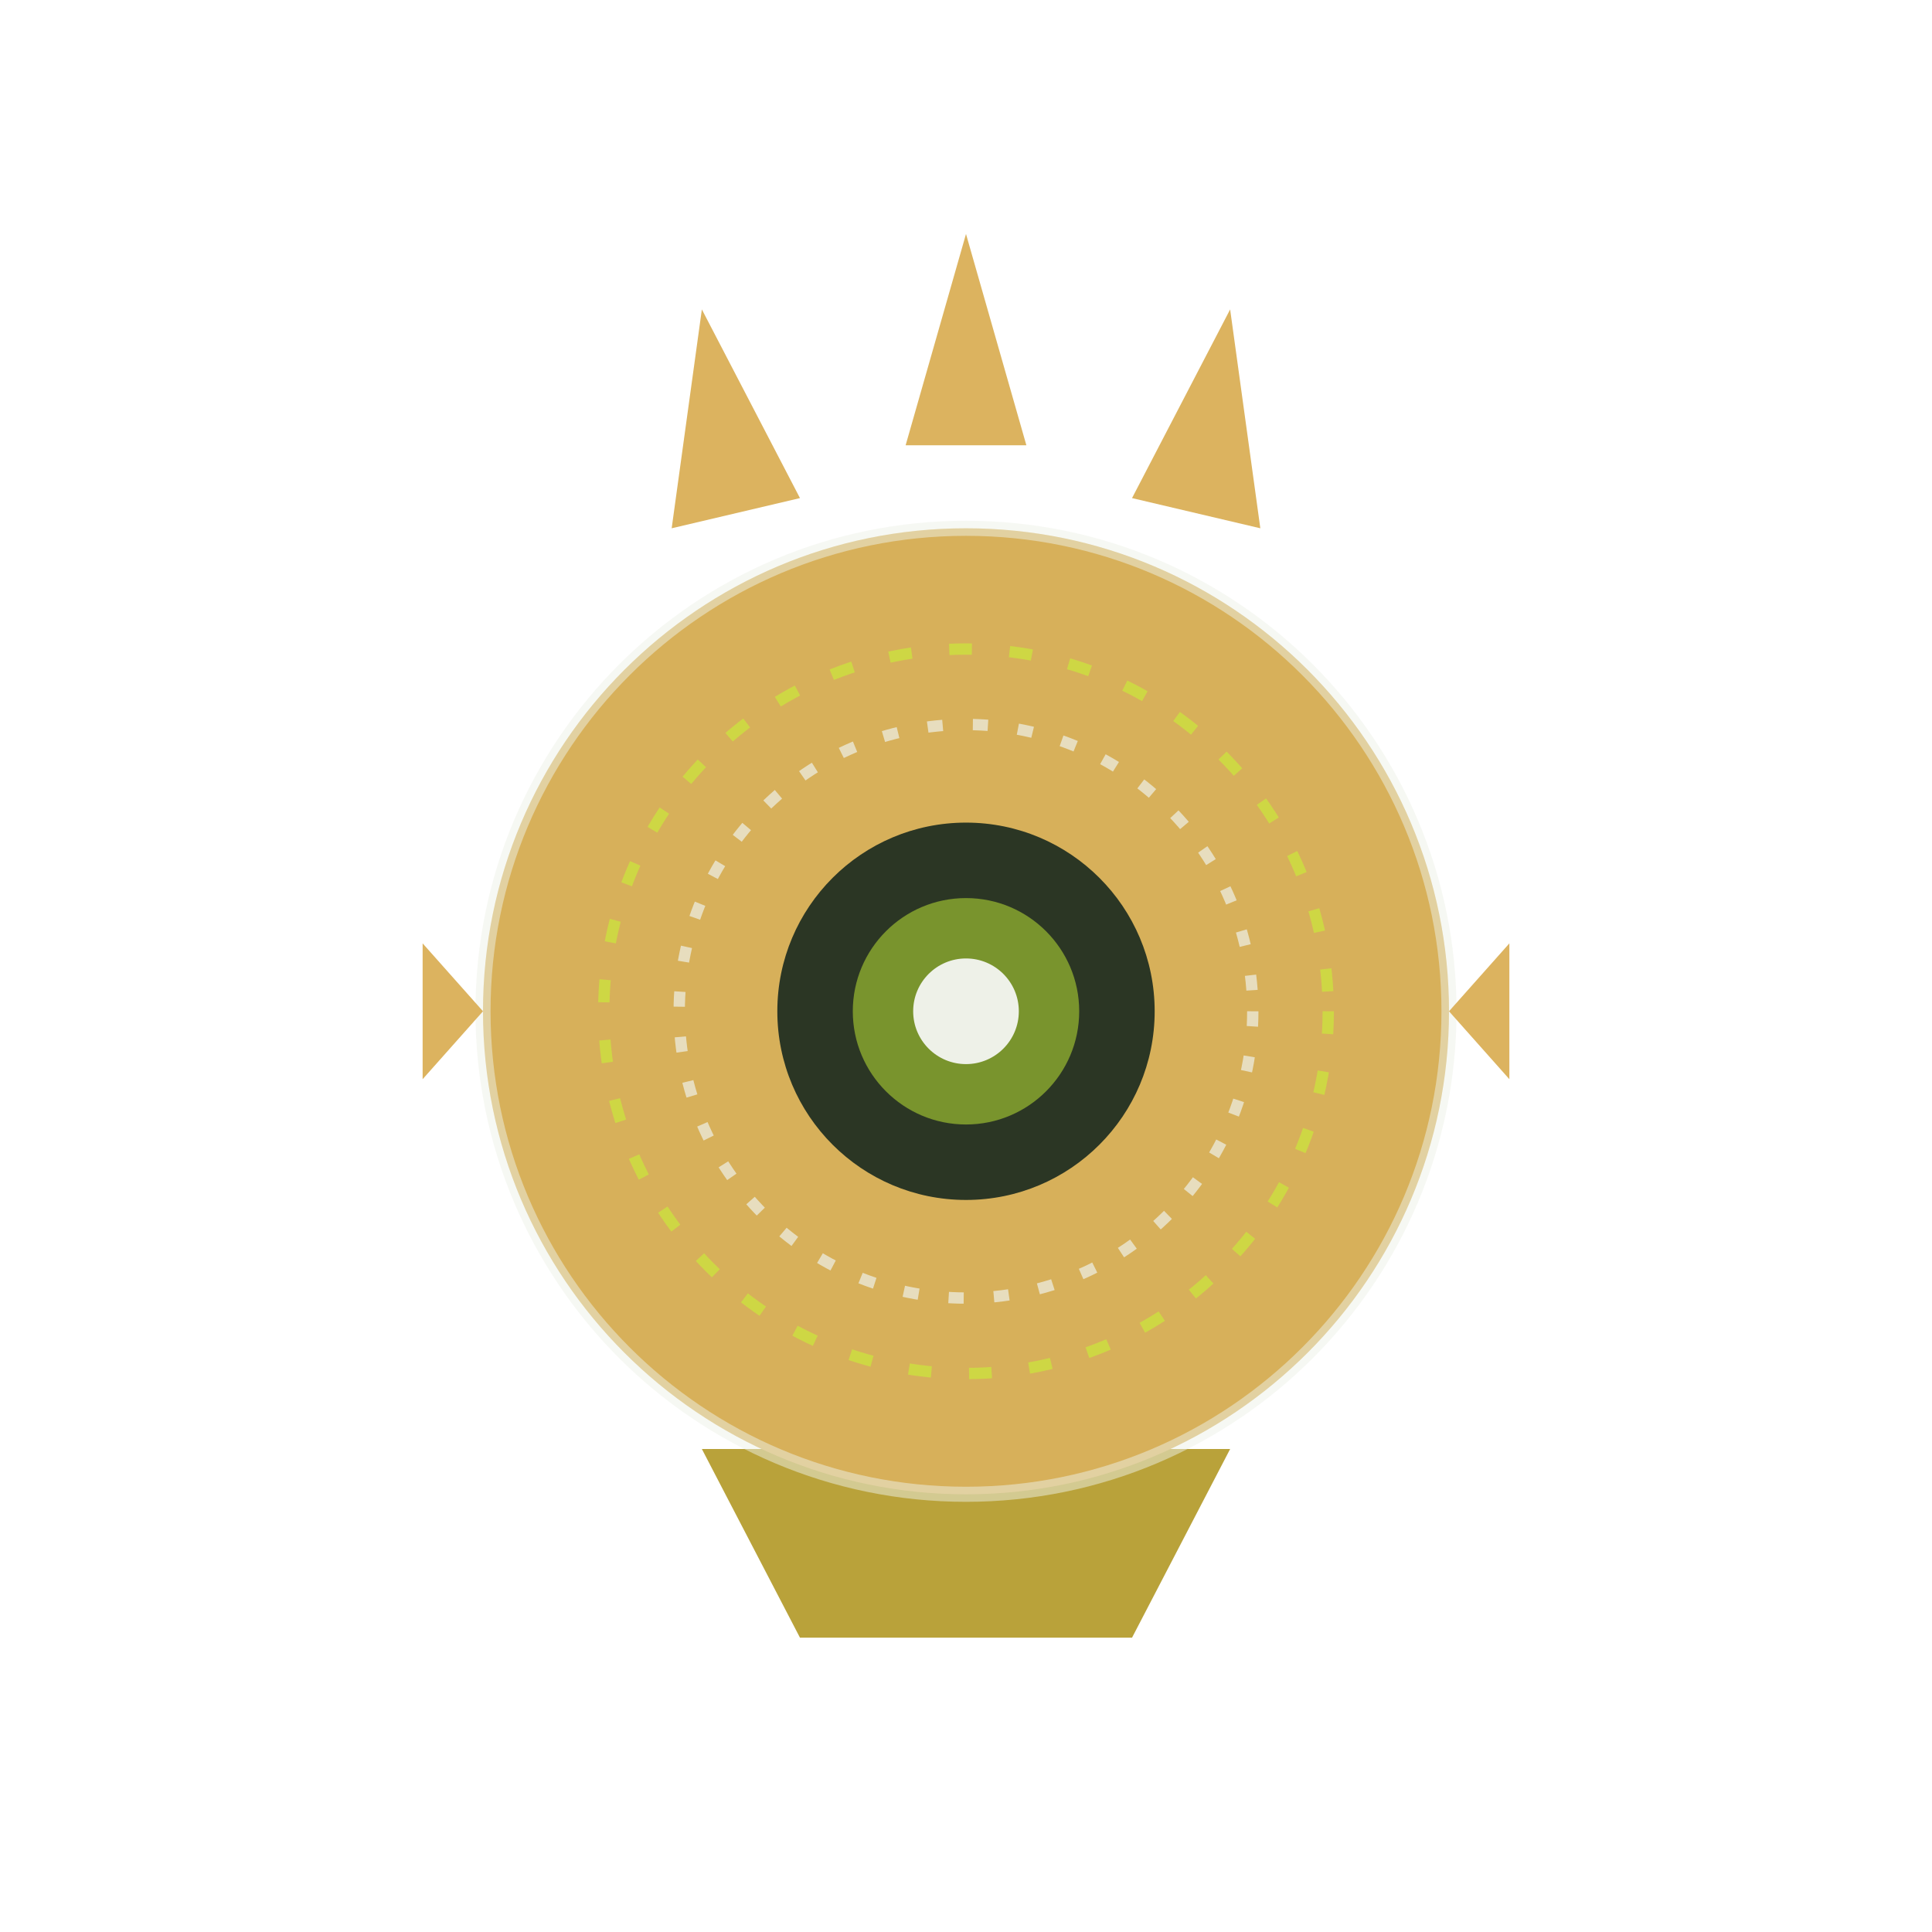
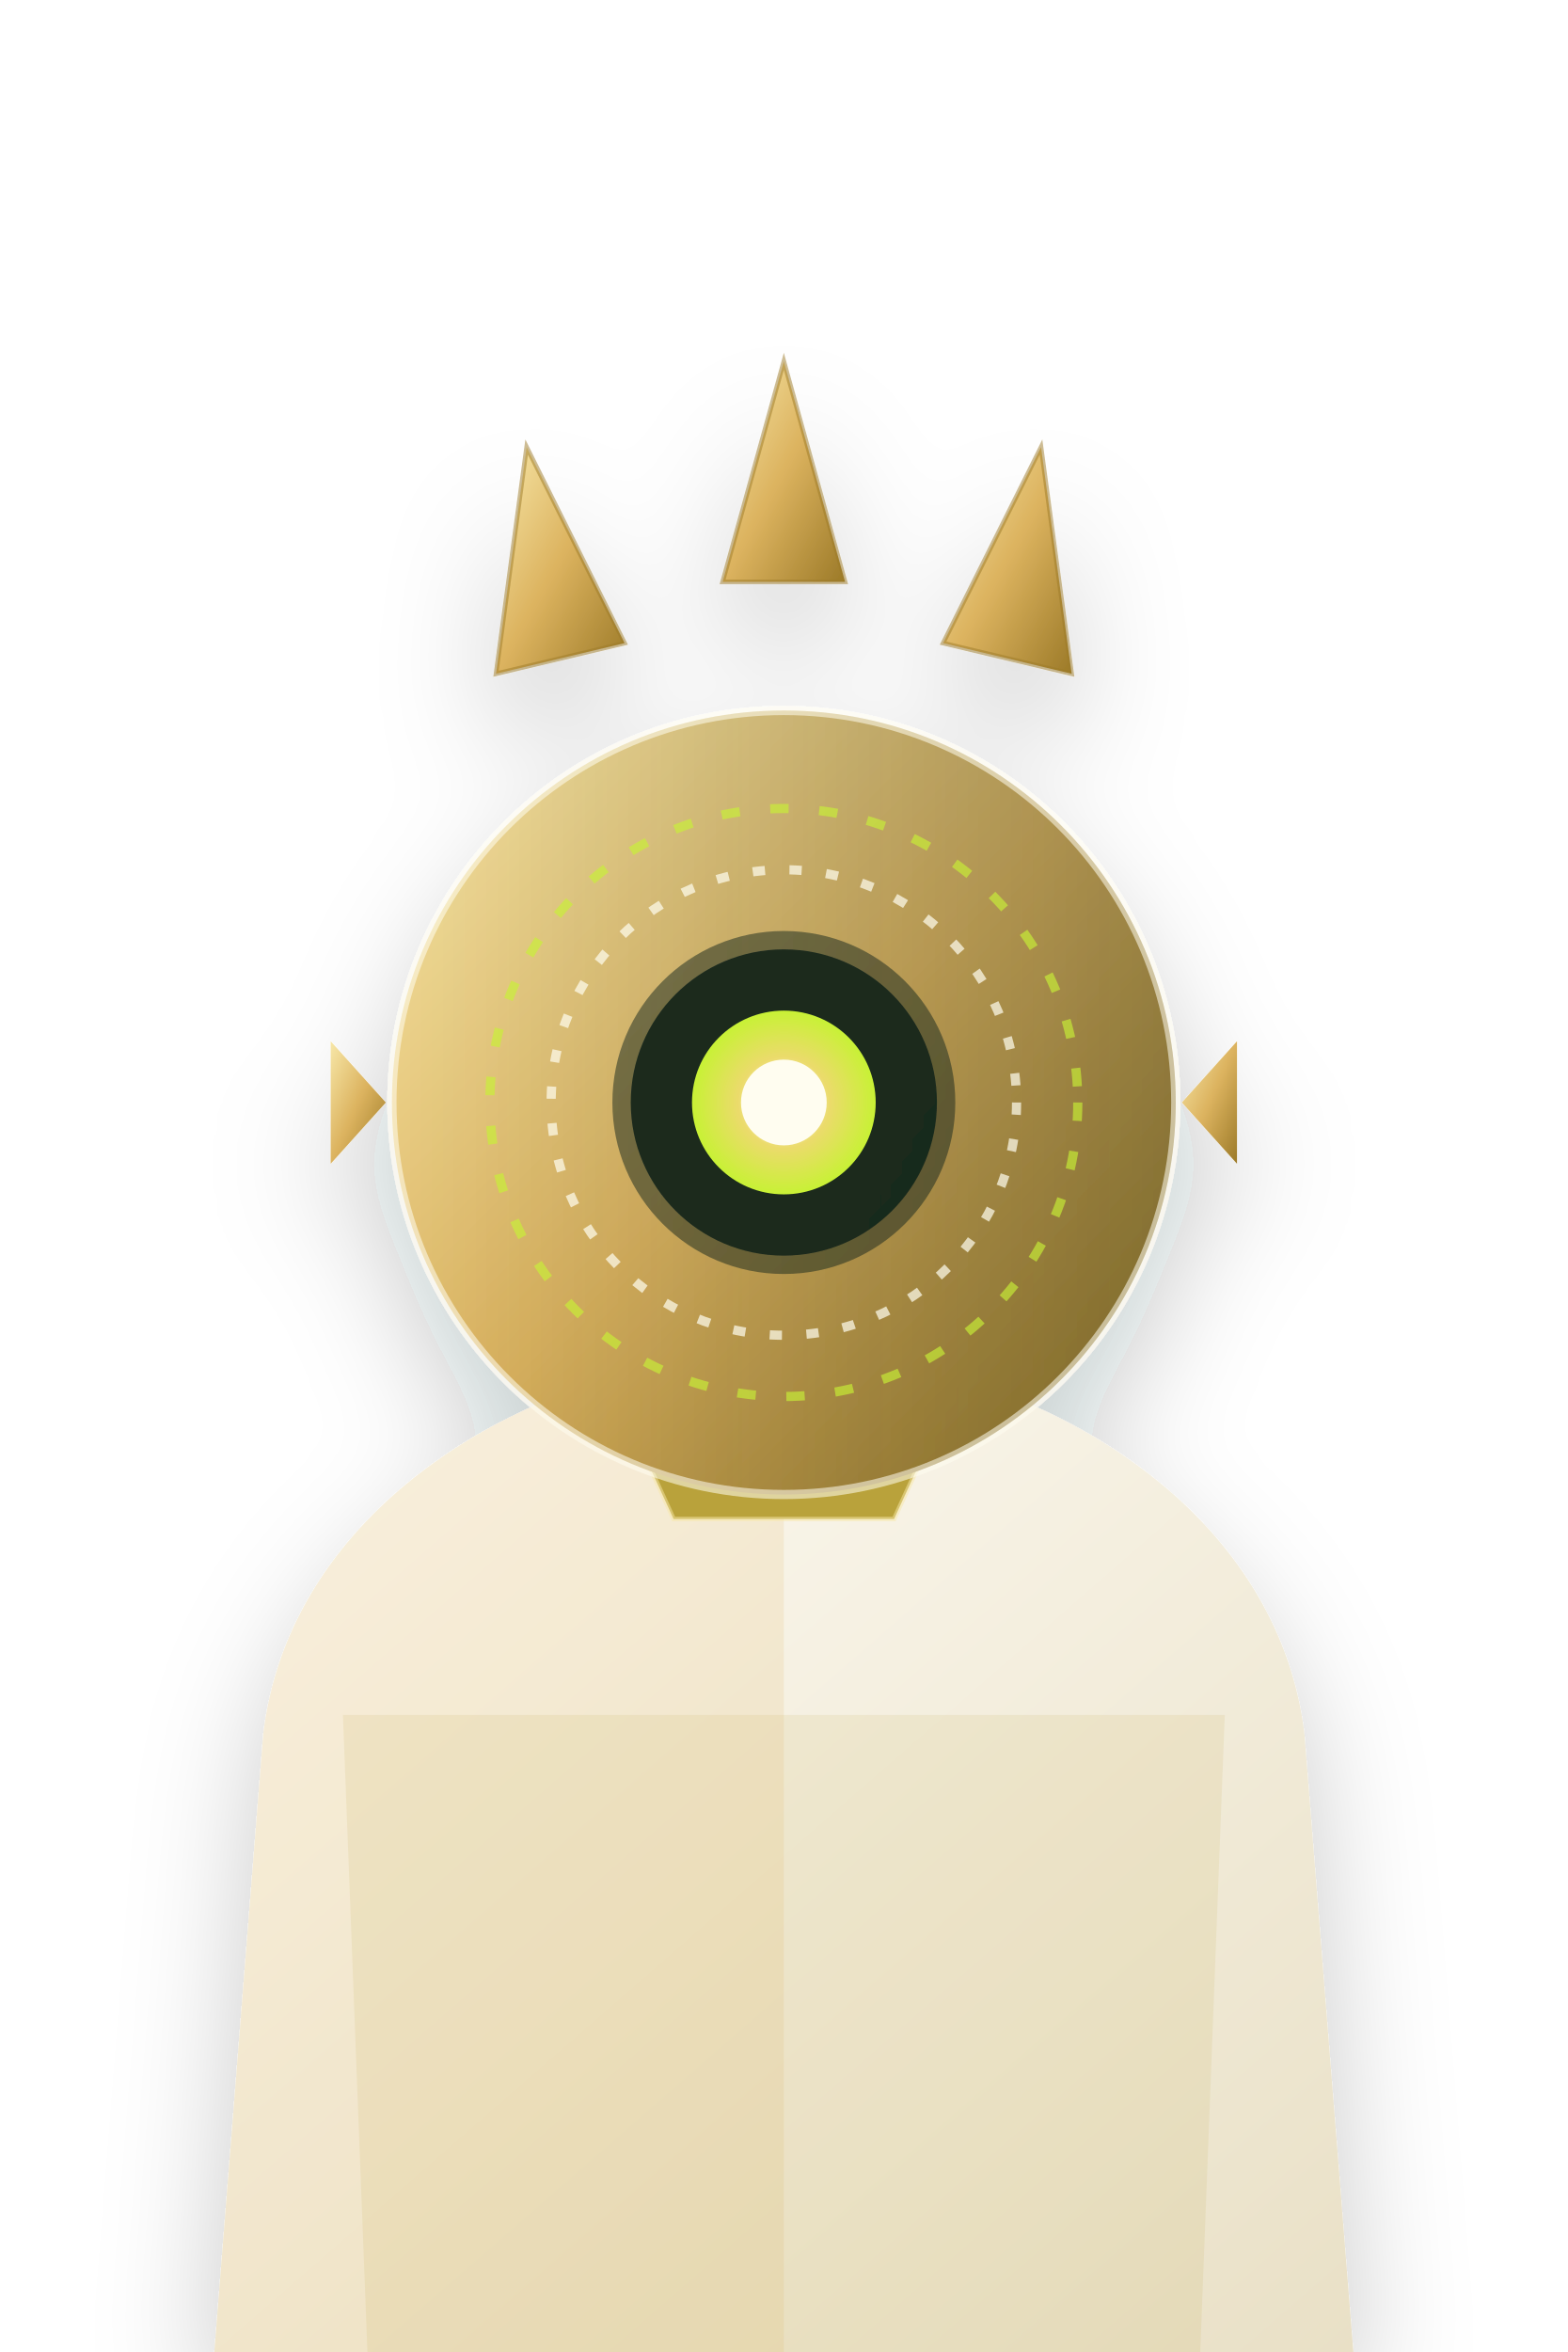
- <svg xmlns="http://www.w3.org/2000/svg" viewBox="0 0 512 512" role="img" aria-labelledby="oracle-title">
+ <svg xmlns="http://www.w3.org/2000/svg" viewBox="0 0 512 768" role="img" aria-labelledby="oracle-title">
  <style>
-     .oracle-eye { animation: oracle-blink 5s ease-in-out infinite; transform-origin: 256px 268px; }
-     .oracle-ring-a { animation: oracle-spin-a 9s linear infinite; transform-origin: 256px 268px; }
-     .oracle-ring-b { animation: oracle-spin-b 12s linear infinite; transform-origin: 256px 268px; }
+     .oracle-eye { animation: oracle-blink 5s ease-in-out infinite; transform-origin: 256px 360px; }
+     .oracle-ring-a { animation: oracle-spin-a 9s linear infinite; transform-origin: 256px 360px; }
+     .oracle-ring-b { animation: oracle-spin-b 12s linear infinite; transform-origin: 256px 360px; }
    @keyframes oracle-blink {
      0%, 90%, 100% { transform: scaleY(1); }
      94% { transform: scaleY(0.1); }
    }
    @keyframes oracle-spin-a { from { transform: rotate(0deg); } to { transform: rotate(360deg); } }
    @keyframes oracle-spin-b { from { transform: rotate(360deg); } to { transform: rotate(0deg); } }
    @media (prefers-reduced-motion: reduce) {
      .oracle-eye, .oracle-ring-a, .oracle-ring-b { animation: none; }
    }
  </style>
-   <path d="M186 384 L326 384 L300 434 L212 434 Z" fill="#B9A23A" />
-   <g fill="#DCB35F">
-     <path d="M256 62 L272 118 L240 118 Z" />
-     <path d="M186 82 L212 132 L178 140 Z" />
-     <path d="M326 82 L300 132 L334 140 Z" />
+   <defs>
+     <linearGradient id="o-metal" x1="0%" y1="0%" x2="100%" y2="100%">
+       <stop offset="0%" stop-color="#F7E7A8" />
+       <stop offset="50%" stop-color="#DCB35F" />
+       <stop offset="100%" stop-color="#9C7A28" />
+     </linearGradient>
+     <linearGradient id="o-shade" x1="0%" y1="0%" x2="100%" y2="0%">
+       <stop offset="0%" stop-color="#14251C" stop-opacity="0" />
+       <stop offset="100%" stop-color="#14251C" stop-opacity="0.28" />
+     </linearGradient>
+     <radialGradient id="o-glow" cx="50%" cy="50%" r="50%">
+       <stop offset="0%" stop-color="#FFFDF0" />
+       <stop offset="50%" stop-color="#EBDB6B" />
+       <stop offset="100%" stop-color="#C8F135" />
+     </radialGradient>
+     <linearGradient id="o-cloak" x1="0%" y1="0%" x2="100%" y2="100%">
+       <stop offset="0%" stop-color="#FFFDF7" />
+       <stop offset="100%" stop-color="#E9E0C6" />
+     </linearGradient>
+     <filter id="o-shadow" x="-30%" y="-30%" width="160%" height="160%">
+       <feDropShadow dx="0" dy="20" stdDeviation="20" flood-color="#14251C" flood-opacity="0.22" />
+     </filter>
+   </defs>
+   <g filter="url(#o-shadow)">
+     <path d="M70 768 L86 566 C 94 500, 156 456, 224 444 L 288 444 C 356 456, 418 500, 426 566 L 442 768 Z" fill="url(#o-cloak)" />
+     <path d="M70 768 L86 566 C 94 500, 156 456, 224 444 L 256 444 L 256 768 Z" fill="#DCB35F" opacity="0.16" />
+     <path d="M112 560 L400 560 L392 768 L120 768 Z" fill="#B9A23A" opacity="0.12" />
+     <path d="M198 448 L314 448 L292 496 L220 496 Z" fill="#B9A23A" />
+     <path d="M198 448 L314 448 L292 496 L220 496 Z" fill="none" stroke="#F7E7A8" stroke-width="1.5" opacity="0.5" />
+     <g fill="url(#o-metal)">
+       <path d="M256 118 L276 190 L236 190 Z" />
+       <path d="M172 146 L204 210 L162 220 Z" />
+       <path d="M340 146 L308 210 L350 220 Z" />
+     </g>
+     <g stroke="#9C7A28" stroke-width="1.5" opacity="0.5" fill="none">
+       <path d="M256 118 L276 190 L236 190 Z" />
+       <path d="M172 146 L204 210 L162 220 Z" />
+       <path d="M340 146 L308 210 L350 220 Z" />
+     </g>
+     <circle cx="256" cy="360" r="128" fill="url(#o-metal)" />
+     <circle cx="256" cy="360" r="128" fill="url(#o-shade)" />
+     <circle cx="256" cy="360" r="128" fill="none" stroke="#FFFDF0" stroke-width="3" opacity="0.55" />
+     <circle class="oracle-ring-a" cx="256" cy="360" r="96" fill="none" stroke="#C8F135" stroke-width="3" stroke-dasharray="6 10" opacity="0.65" />
+     <circle class="oracle-ring-b" cx="256" cy="360" r="76" fill="none" stroke="#FFFDF0" stroke-width="3" stroke-dasharray="4 8" opacity="0.7" />
+     <circle cx="256" cy="360" r="56" fill="#14251C" opacity="0.5" />
+     <g class="oracle-eye">
+       <circle cx="256" cy="360" r="50" fill="#14251C" opacity="0.92" />
+       <circle cx="256" cy="360" r="30" fill="url(#o-glow)" />
+       <circle cx="256" cy="360" r="14" fill="#FFFDF0" />
+     </g>
+     <path d="M126 360 L108 340 L108 380 Z" fill="url(#o-metal)" />
+     <path d="M386 360 L404 340 L404 380 Z" fill="url(#o-metal)" />
  </g>
-   <circle cx="256" cy="268" r="128" fill="#DCB35F" />
-   <circle cx="256" cy="268" r="128" fill="#B9A23A" opacity="0.14" />
-   <circle cx="256" cy="268" r="128" fill="none" stroke="#EEF1E8" stroke-width="4" opacity="0.5" />
-   <circle class="oracle-ring-a" cx="256" cy="268" r="96" fill="none" stroke="#C8F135" stroke-width="3" stroke-dasharray="6 10" opacity="0.6" />
-   <circle class="oracle-ring-b" cx="256" cy="268" r="76" fill="none" stroke="#EEF1E8" stroke-width="3" stroke-dasharray="4 8" opacity="0.7" />
-   <g class="oracle-eye">
-     <circle cx="256" cy="268" r="50" fill="#14251C" opacity="0.88" />
-     <circle cx="256" cy="268" r="30" fill="#C8F135" opacity="0.5" />
-     <circle cx="256" cy="268" r="14" fill="#EEF1E8" />
-   </g>
-   <path d="M128 268 L112 250 L112 286 Z" fill="#DCB35F" />
-   <path d="M384 268 L400 250 L400 286 Z" fill="#DCB35F" />
</svg>
